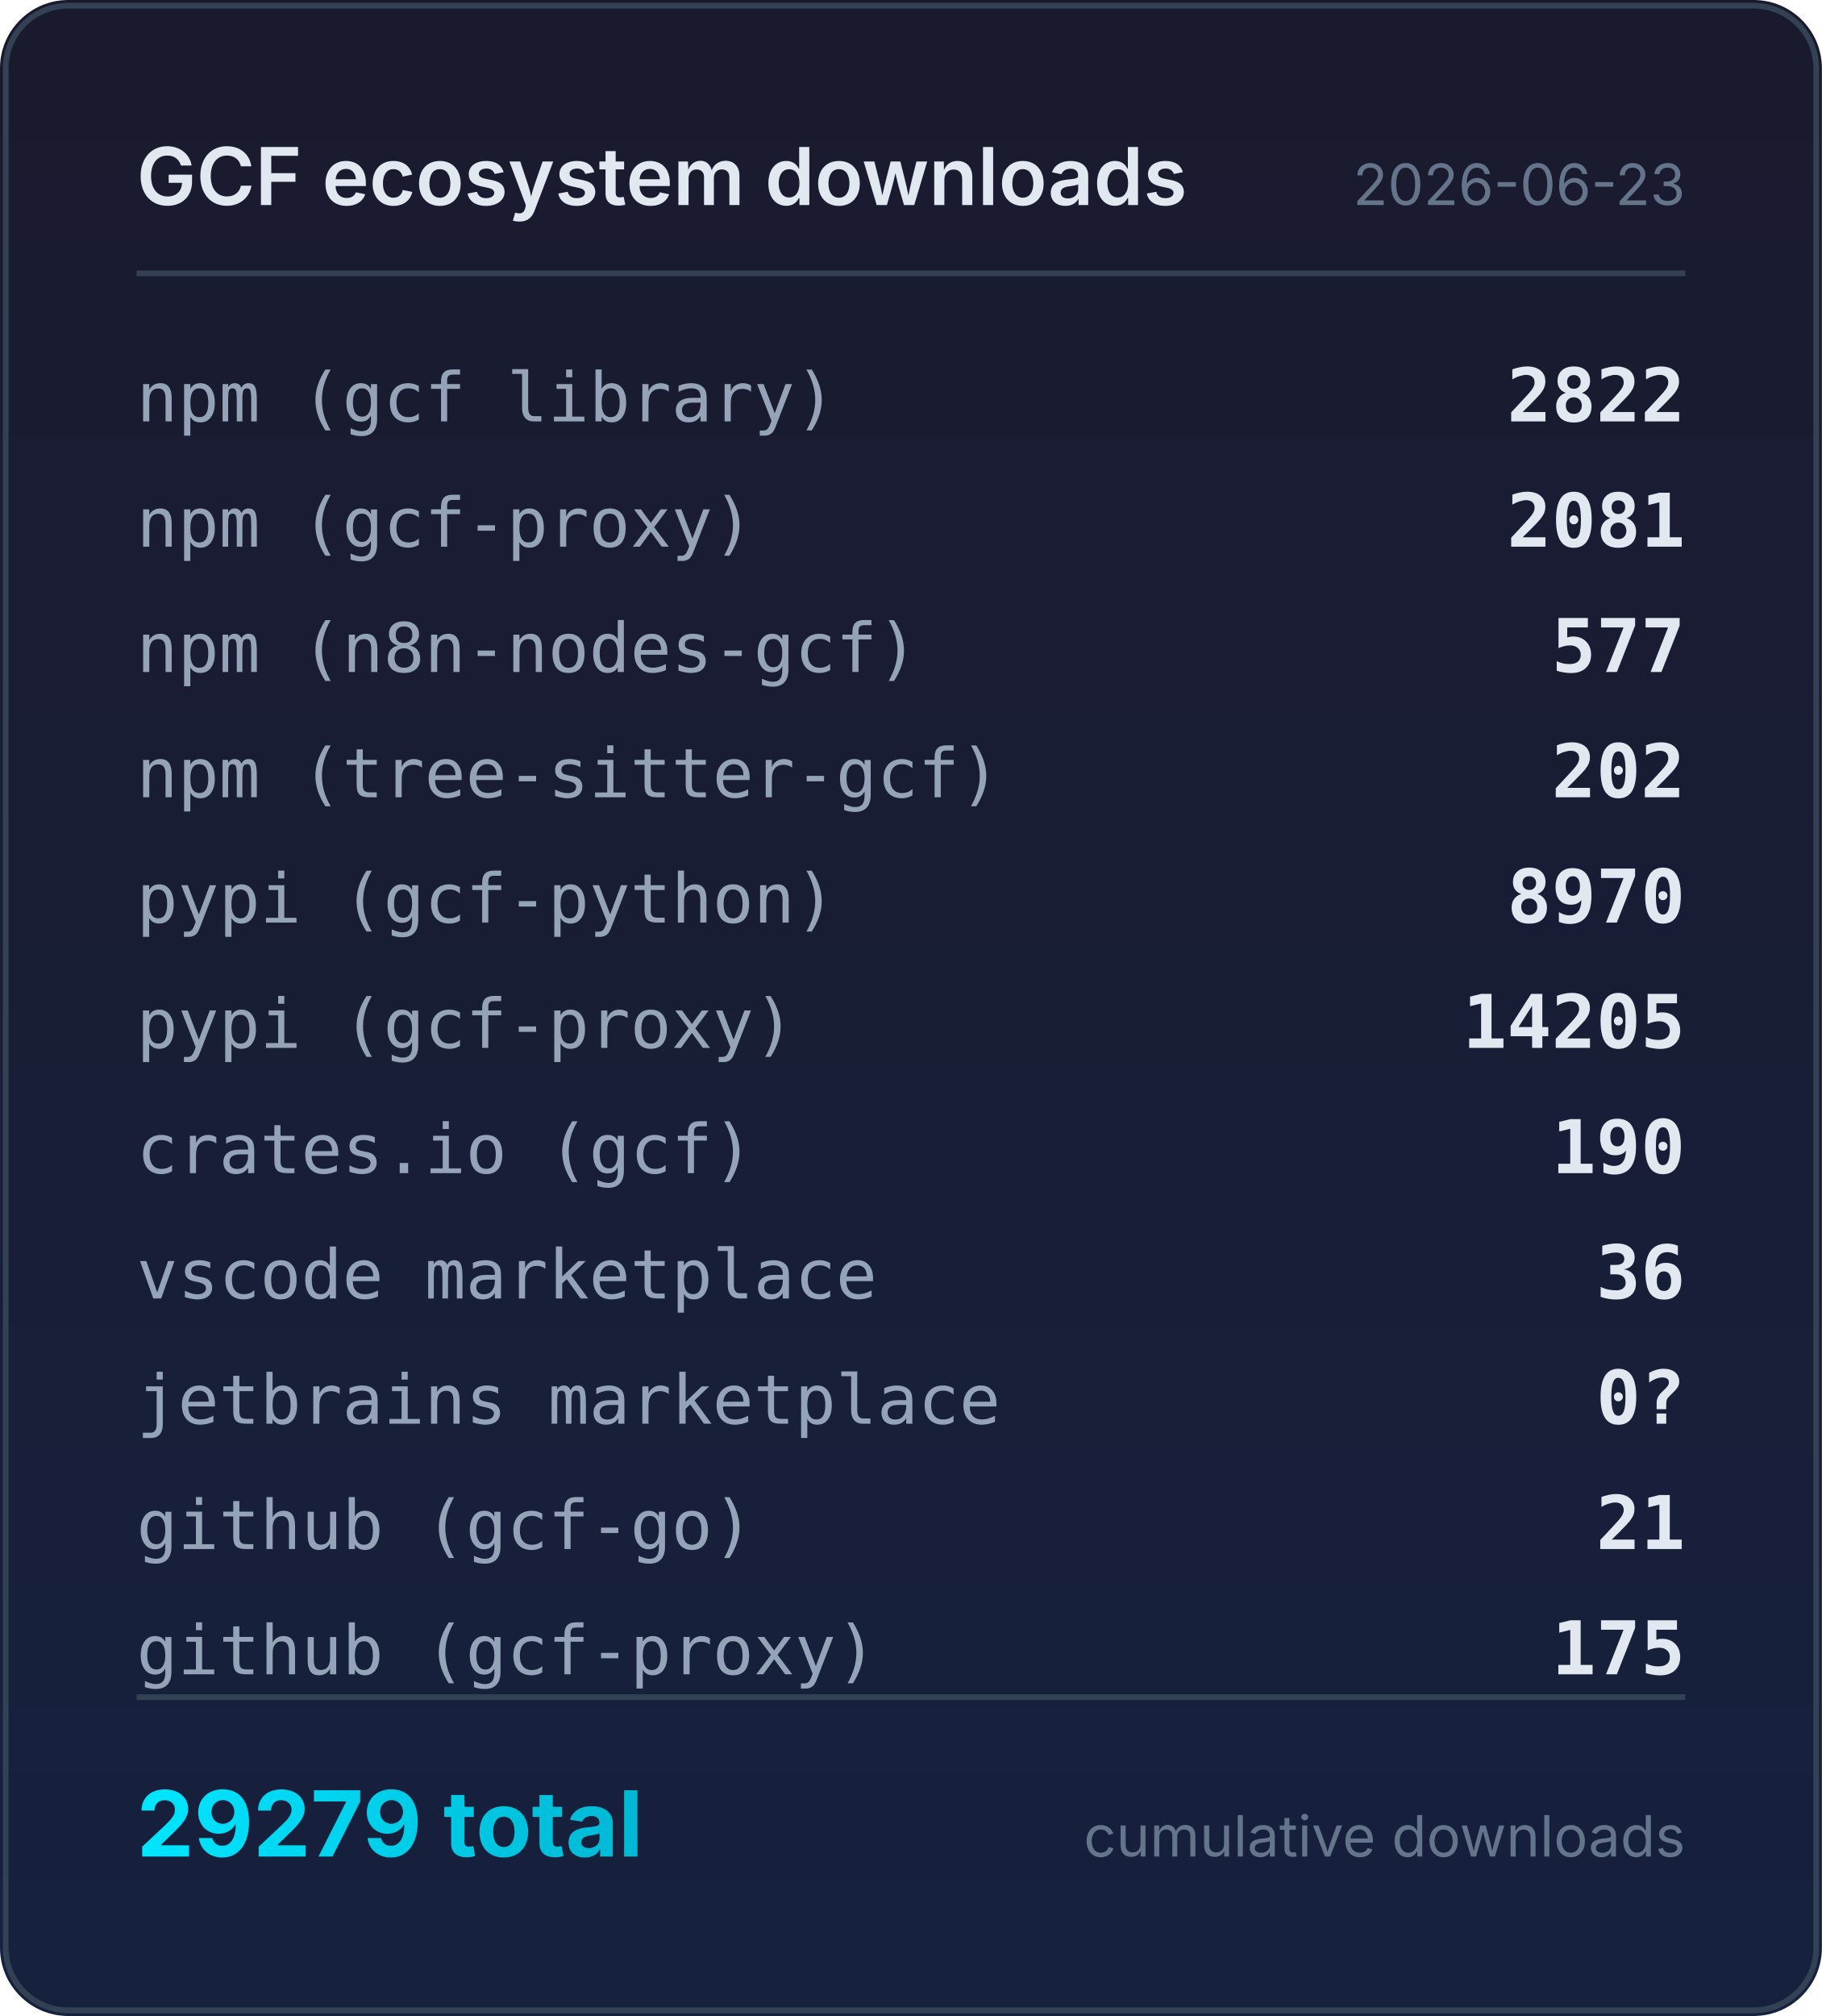
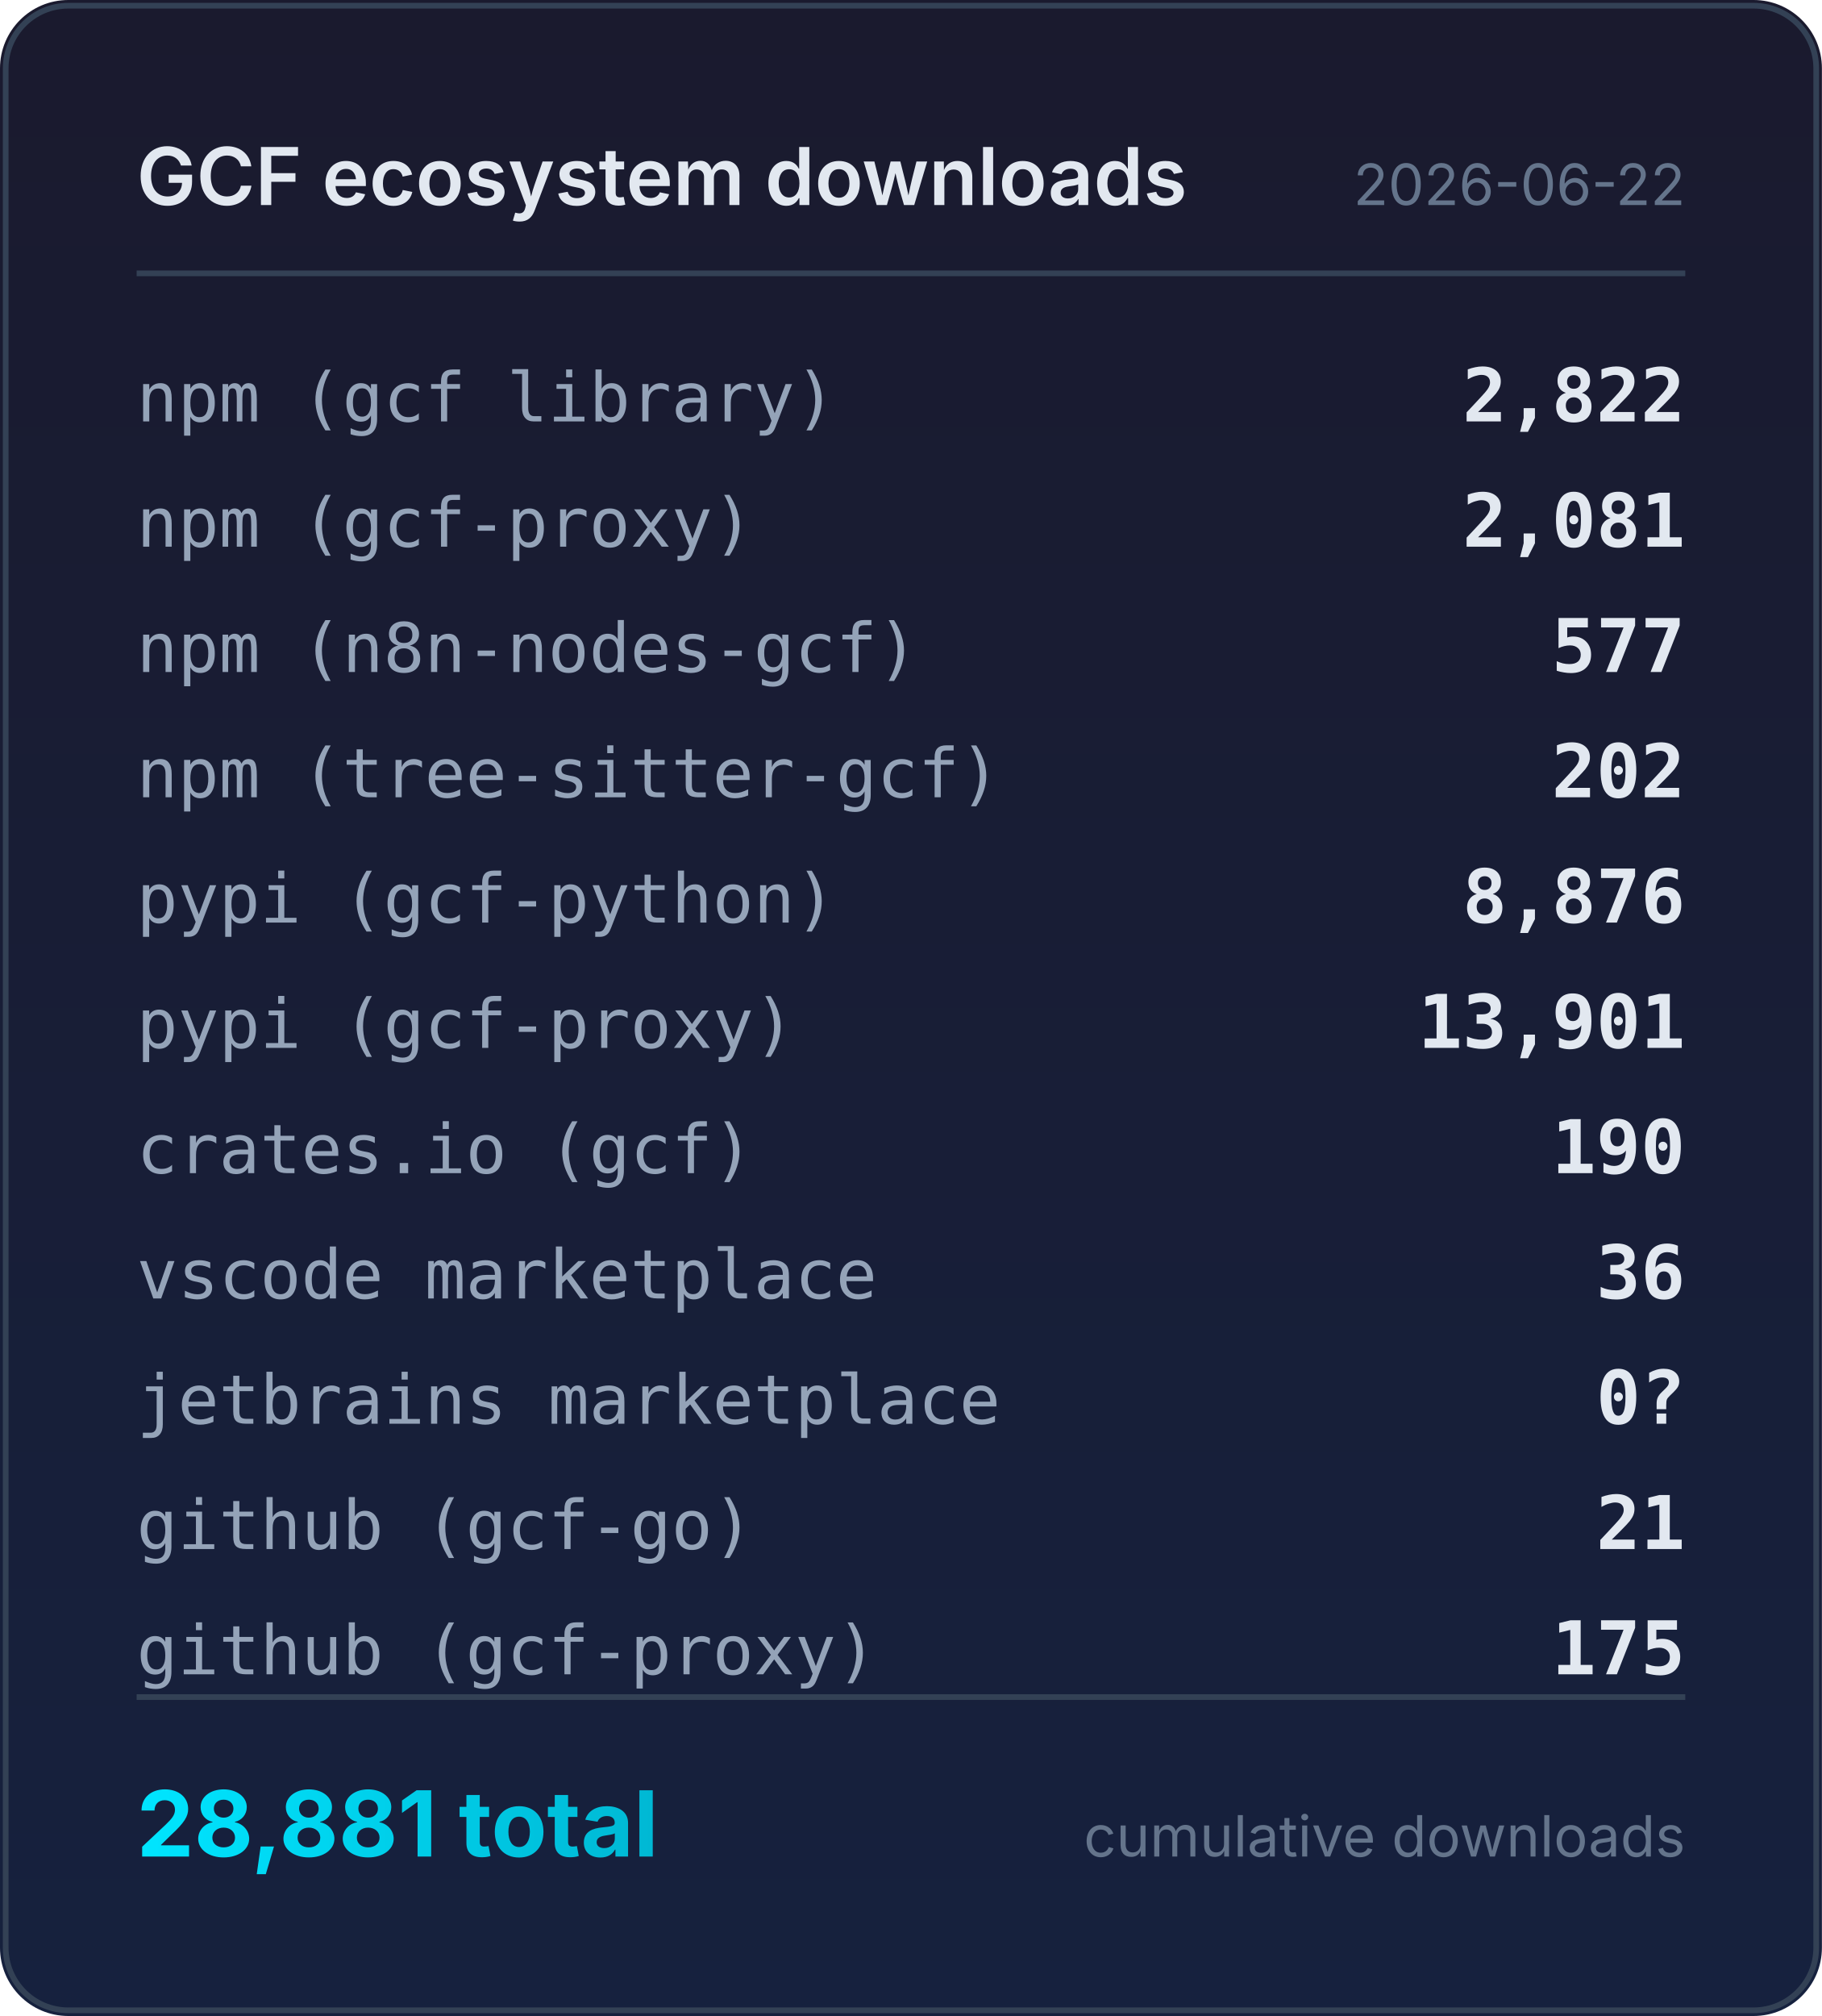
<svg xmlns="http://www.w3.org/2000/svg" width="320" height="354" viewBox="0 0 320 354">
  <defs>
    <linearGradient id="bg" x1="0" y1="0" x2="0" y2="1">
      <stop offset="0%" stop-color="#1a1a2e" />
      <stop offset="100%" stop-color="#16213e" />
    </linearGradient>
    <linearGradient id="accent" x1="0" y1="0" x2="1" y2="0">
      <stop offset="0%" stop-color="#00e5ff" />
      <stop offset="100%" stop-color="#00b8d4" />
    </linearGradient>
  </defs>
  <rect width="320" height="354" rx="12" fill="url(#bg)" />
  <rect x="1" y="1" width="318" height="352" rx="11" fill="none" stroke="#334155" stroke-width="1" />
  <text x="24" y="36" fill="#e2e8f0" font-family="system-ui,-apple-system,sans-serif" font-size="14" font-weight="600">GCF ecosystem downloads</text>
-   <text x="296" y="36" fill="#64748b" font-family="system-ui,-apple-system,sans-serif" font-size="10" text-anchor="end">2026-06-23</text>
+   <text x="296" y="36" fill="#64748b" font-family="system-ui,-apple-system,sans-serif" font-size="10" text-anchor="end">2026-06-22</text>
  <line x1="24" y1="48" x2="296" y2="48" stroke="#334155" stroke-width="1" />
  <text x="24" y="74" fill="#94a3b8" font-family="ui-monospace,monospace" font-size="12">npm (gcf library)</text>
-   <text x="296" y="74" fill="#e2e8f0" font-family="ui-monospace,monospace" font-size="13" font-weight="600" text-anchor="end">2822</text>
+   <text x="296" y="74" fill="#e2e8f0" font-family="ui-monospace,monospace" font-size="13" font-weight="600" text-anchor="end">2,822</text>
  <text x="24" y="96" fill="#94a3b8" font-family="ui-monospace,monospace" font-size="12">npm (gcf-proxy)</text>
-   <text x="296" y="96" fill="#e2e8f0" font-family="ui-monospace,monospace" font-size="13" font-weight="600" text-anchor="end">2081</text>
+   <text x="296" y="96" fill="#e2e8f0" font-family="ui-monospace,monospace" font-size="13" font-weight="600" text-anchor="end">2,081</text>
  <text x="24" y="118" fill="#94a3b8" font-family="ui-monospace,monospace" font-size="12">npm (n8n-nodes-gcf)</text>
  <text x="296" y="118" fill="#e2e8f0" font-family="ui-monospace,monospace" font-size="13" font-weight="600" text-anchor="end">577</text>
  <text x="24" y="140" fill="#94a3b8" font-family="ui-monospace,monospace" font-size="12">npm (tree-sitter-gcf)</text>
  <text x="296" y="140" fill="#e2e8f0" font-family="ui-monospace,monospace" font-size="13" font-weight="600" text-anchor="end">202</text>
  <text x="24" y="162" fill="#94a3b8" font-family="ui-monospace,monospace" font-size="12">pypi (gcf-python)</text>
-   <text x="296" y="162" fill="#e2e8f0" font-family="ui-monospace,monospace" font-size="13" font-weight="600" text-anchor="end">8970</text>
+   <text x="296" y="162" fill="#e2e8f0" font-family="ui-monospace,monospace" font-size="13" font-weight="600" text-anchor="end">8,876</text>
  <text x="24" y="184" fill="#94a3b8" font-family="ui-monospace,monospace" font-size="12">pypi (gcf-proxy)</text>
-   <text x="296" y="184" fill="#e2e8f0" font-family="ui-monospace,monospace" font-size="13" font-weight="600" text-anchor="end">14205</text>
+   <text x="296" y="184" fill="#e2e8f0" font-family="ui-monospace,monospace" font-size="13" font-weight="600" text-anchor="end">13,901</text>
  <text x="24" y="206" fill="#94a3b8" font-family="ui-monospace,monospace" font-size="12">crates.io (gcf)</text>
  <text x="296" y="206" fill="#e2e8f0" font-family="ui-monospace,monospace" font-size="13" font-weight="600" text-anchor="end">190</text>
  <text x="24" y="228" fill="#94a3b8" font-family="ui-monospace,monospace" font-size="12">vscode marketplace</text>
  <text x="296" y="228" fill="#e2e8f0" font-family="ui-monospace,monospace" font-size="13" font-weight="600" text-anchor="end">36</text>
  <text x="24" y="250" fill="#94a3b8" font-family="ui-monospace,monospace" font-size="12">jetbrains marketplace</text>
  <text x="296" y="250" fill="#e2e8f0" font-family="ui-monospace,monospace" font-size="13" font-weight="600" text-anchor="end">0?</text>
  <text x="24" y="272" fill="#94a3b8" font-family="ui-monospace,monospace" font-size="12">github (gcf-go)</text>
  <text x="296" y="272" fill="#e2e8f0" font-family="ui-monospace,monospace" font-size="13" font-weight="600" text-anchor="end">21</text>
  <text x="24" y="294" fill="#94a3b8" font-family="ui-monospace,monospace" font-size="12">github (gcf-proxy)</text>
  <text x="296" y="294" fill="#e2e8f0" font-family="ui-monospace,monospace" font-size="13" font-weight="600" text-anchor="end">175</text>
  <line x1="24" y1="298" x2="296" y2="298" stroke="#334155" stroke-width="1" />
-   <text x="24" y="326" fill="url(#accent)" font-family="system-ui,-apple-system,sans-serif" font-size="16" font-weight="700">29279 total</text>
+   <text x="24" y="326" fill="url(#accent)" font-family="system-ui,-apple-system,sans-serif" font-size="16" font-weight="700">28,881 total</text>
  <text x="296" y="326" fill="#64748b" font-family="system-ui,-apple-system,sans-serif" font-size="10" text-anchor="end">cumulative downloads</text>
</svg>
